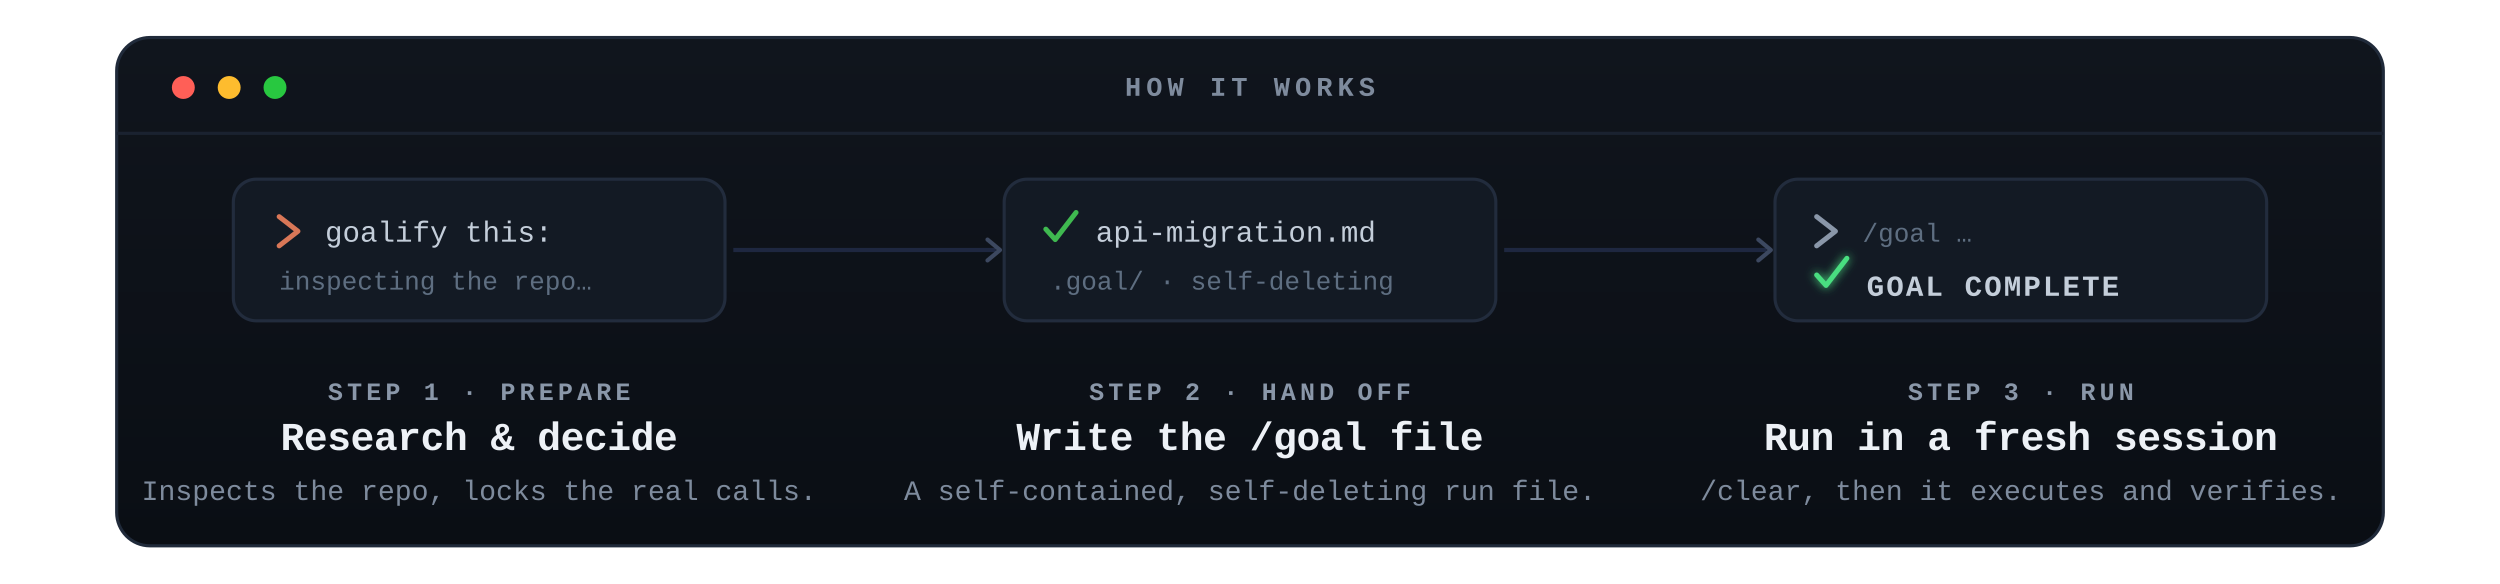
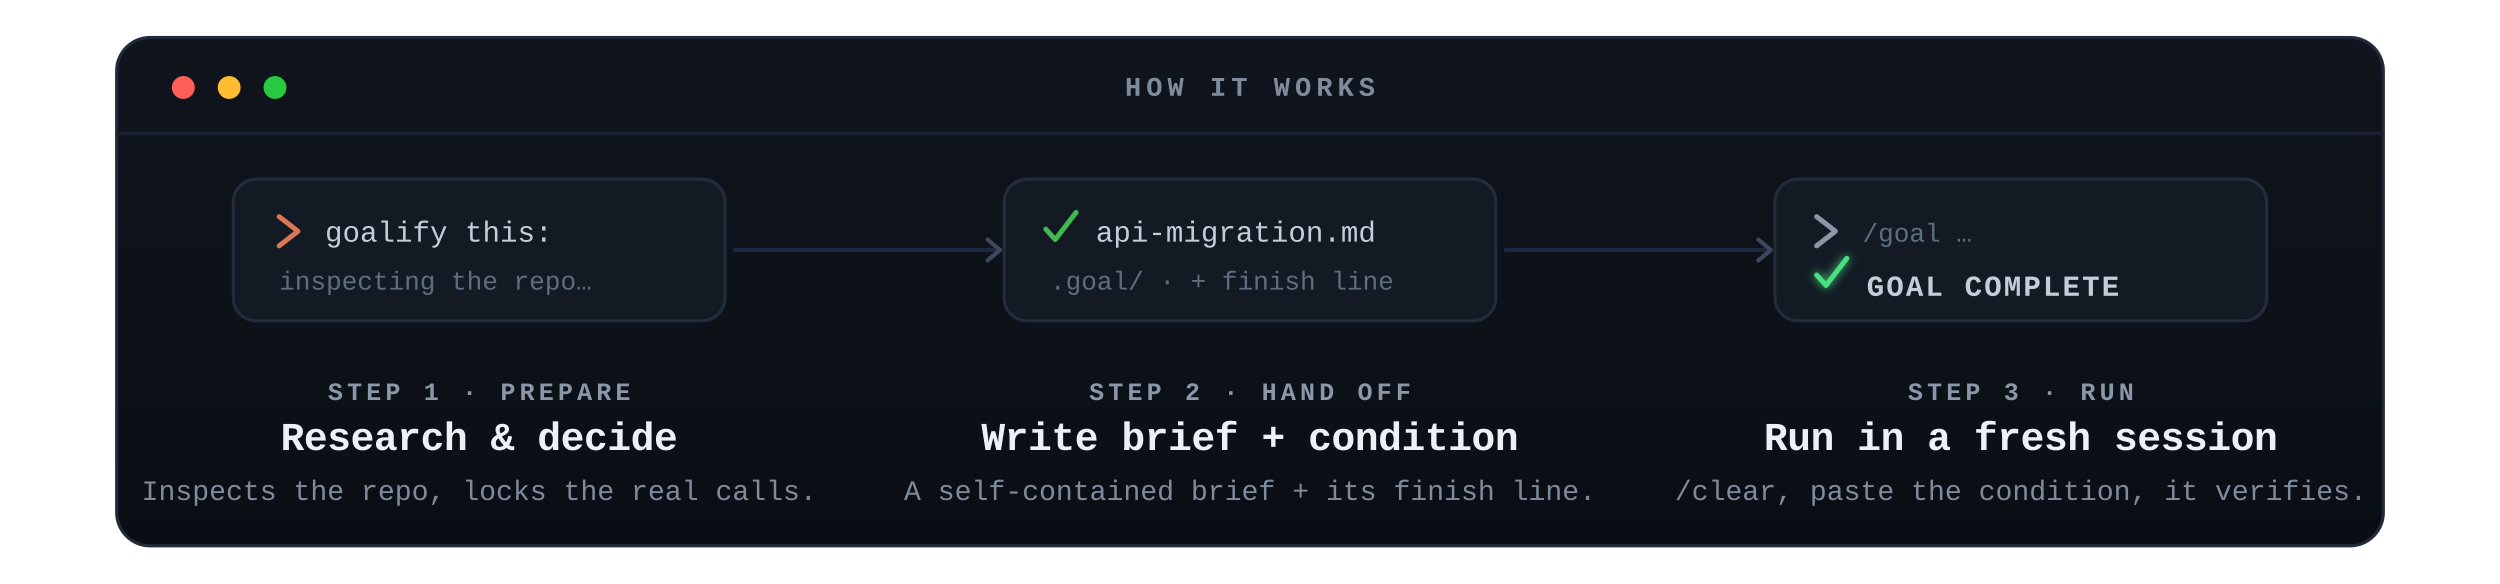
<svg xmlns="http://www.w3.org/2000/svg" viewBox="0 0 1200 280" width="1200" height="280" role="img" aria-labelledby="wtitle wdesc" font-family="ui-monospace, SFMono-Regular, Menlo, Consolas, 'Liberation Mono', monospace">
  <defs>
    <linearGradient id="w-card" x1="0" y1="0" x2="0" y2="1">
      <stop offset="0" stop-color="#10151D" />
      <stop offset="1" stop-color="#0A0E14" />
    </linearGradient>
    <linearGradient id="w-flow" x1="0" y1="0" x2="1" y2="0">
      <stop offset="0" stop-color="#D97757" />
      <stop offset="1" stop-color="#3FB950" />
    </linearGradient>
    <filter id="w-glow" x="-70%" y="-70%" width="240%" height="240%">
      <feGaussianBlur in="SourceGraphic" stdDeviation="2.4" result="b" />
      <feMerge>
        <feMergeNode in="b" />
        <feMergeNode in="SourceGraphic" />
      </feMerge>
    </filter>
    <style>
      .w-ttl{font-size:13px;fill:#7E8B9D;letter-spacing:2.4px;font-weight:600}
      .w-eb{font-size:12px;fill:#8A97A9;letter-spacing:2px;font-weight:700}
      .w-head{font-size:19px;fill:#EDF1F6;font-weight:700;letter-spacing:-.2px}
      .w-body{font-size:13.5px;fill:#7E8B9D}
      .w-snip{font-size:14px;fill:#C4CEDA}
      .w-dim{font-size:12.5px;fill:#5E6E81}
      #w-dash{animation:w-flow 3.4s linear infinite}
      @keyframes w-flow{to{stroke-dashoffset:-260}}
      .w-chip{opacity:1}
      #w-c1{animation:w-pulse 3.6s ease-in-out infinite}
      #w-c2{animation:w-pulse 3.6s ease-in-out infinite 1.2s}
      #w-c3{animation:w-pulse 3.6s ease-in-out infinite 2.4s}
      @keyframes w-pulse{0%,100%{opacity:.78}50%{opacity:1}}
    </style>
  </defs>
  <rect x="56" y="18" width="1088" height="244" rx="16" fill="url(#w-card)" stroke="#202A3A" stroke-width="1.5" />
  <circle cx="88" cy="42" r="5.5" fill="#FF5F57" />
  <circle cx="110" cy="42" r="5.5" fill="#FEBC2E" />
  <circle cx="132" cy="42" r="5.5" fill="#28C840" />
  <text x="600" y="46" text-anchor="middle" class="w-ttl">HOW IT WORKS</text>
  <line x1="56" y1="64" x2="1144" y2="64" stroke="#1A2230" stroke-width="1.5" />
  <line x1="352" y1="120" x2="478" y2="120" stroke="#1E2740" stroke-width="2" />
  <line x1="722" y1="120" x2="848" y2="120" stroke="#1E2740" stroke-width="2" />
  <line id="w-dash" x1="352" y1="120" x2="848" y2="120" stroke="url(#w-flow)" stroke-width="2.6" stroke-linecap="round" stroke-dasharray="2 16" filter="url(#w-glow)" />
  <path d="M474 115 l6 5 l-6 5" fill="none" stroke="#3C4860" stroke-width="2" stroke-linecap="round" stroke-linejoin="round" />
  <path d="M844 115 l6 5 l-6 5" fill="none" stroke="#3C4860" stroke-width="2" stroke-linecap="round" stroke-linejoin="round" />
  <g id="w-c1" class="w-chip">
    <rect x="112" y="86" width="236" height="68" rx="11" fill="#131A24" stroke="#222C3D" stroke-width="1.5" />
    <path d="M134 104 l9 7 l-9 7" fill="none" stroke="#D97757" stroke-width="2.4" stroke-linecap="round" stroke-linejoin="round" />
    <text x="156" y="116" class="w-snip">goalify this:</text>
    <text x="134" y="139" class="w-dim">inspecting the repo…</text>
  </g>
  <text x="230" y="192" text-anchor="middle" class="w-eb">STEP 1 · PREPARE</text>
  <text x="230" y="216" text-anchor="middle" class="w-head">Research &amp; decide</text>
  <text x="230" y="240" text-anchor="middle" class="w-body">Inspects the repo, locks the real calls.</text>
  <g id="w-c2" class="w-chip">
    <rect x="482" y="86" width="236" height="68" rx="11" fill="#131A24" stroke="#222C3D" stroke-width="1.5" />
    <path d="M502 110 l4.5 5 l10 -13" fill="none" stroke="#3FB950" stroke-width="2.4" stroke-linecap="round" stroke-linejoin="round" />
    <text x="526" y="116" class="w-snip">api-migration.md</text>
-     <text x="504" y="139" class="w-dim">.goal/ · self-deleting</text>
+     <text x="504" y="139" class="w-dim">.goal/ · + finish line</text>
  </g>
  <text x="600" y="192" text-anchor="middle" class="w-eb">STEP 2 · HAND OFF</text>
-   <text x="600" y="216" text-anchor="middle" class="w-head">Write the /goal file</text>
-   <text x="600" y="240" text-anchor="middle" class="w-body">A self-contained, self-deleting run file.</text>
+   <text x="600" y="216" text-anchor="middle" class="w-head">Write brief + condition</text>
+   <text x="600" y="240" text-anchor="middle" class="w-body">A self-contained brief + its finish line.</text>
  <g id="w-c3" class="w-chip">
    <rect x="852" y="86" width="236" height="68" rx="11" fill="#131A24" stroke="#222C3D" stroke-width="1.5" />
    <path d="M872 104 l9 7 l-9 7" fill="none" stroke="#8A97A9" stroke-width="2.4" stroke-linecap="round" stroke-linejoin="round" />
    <text x="894" y="116" class="w-dim">/goal …</text>
    <path d="M872 132 l4.5 5 l10 -13" fill="none" stroke="#4ADE80" stroke-width="2.4" stroke-linecap="round" stroke-linejoin="round" filter="url(#w-glow)" />
    <text x="896" y="142" class="w-snip" fill="#7DEBA3" font-weight="700" letter-spacing="1">GOAL COMPLETE</text>
  </g>
  <text x="970" y="192" text-anchor="middle" class="w-eb">STEP 3 · RUN</text>
  <text x="970" y="216" text-anchor="middle" class="w-head">Run in a fresh session</text>
-   <text x="970" y="240" text-anchor="middle" class="w-body">/clear, then it executes and verifies.</text>
+   <text x="970" y="240" text-anchor="middle" class="w-body">/clear, paste the condition, it verifies.</text>
</svg>
